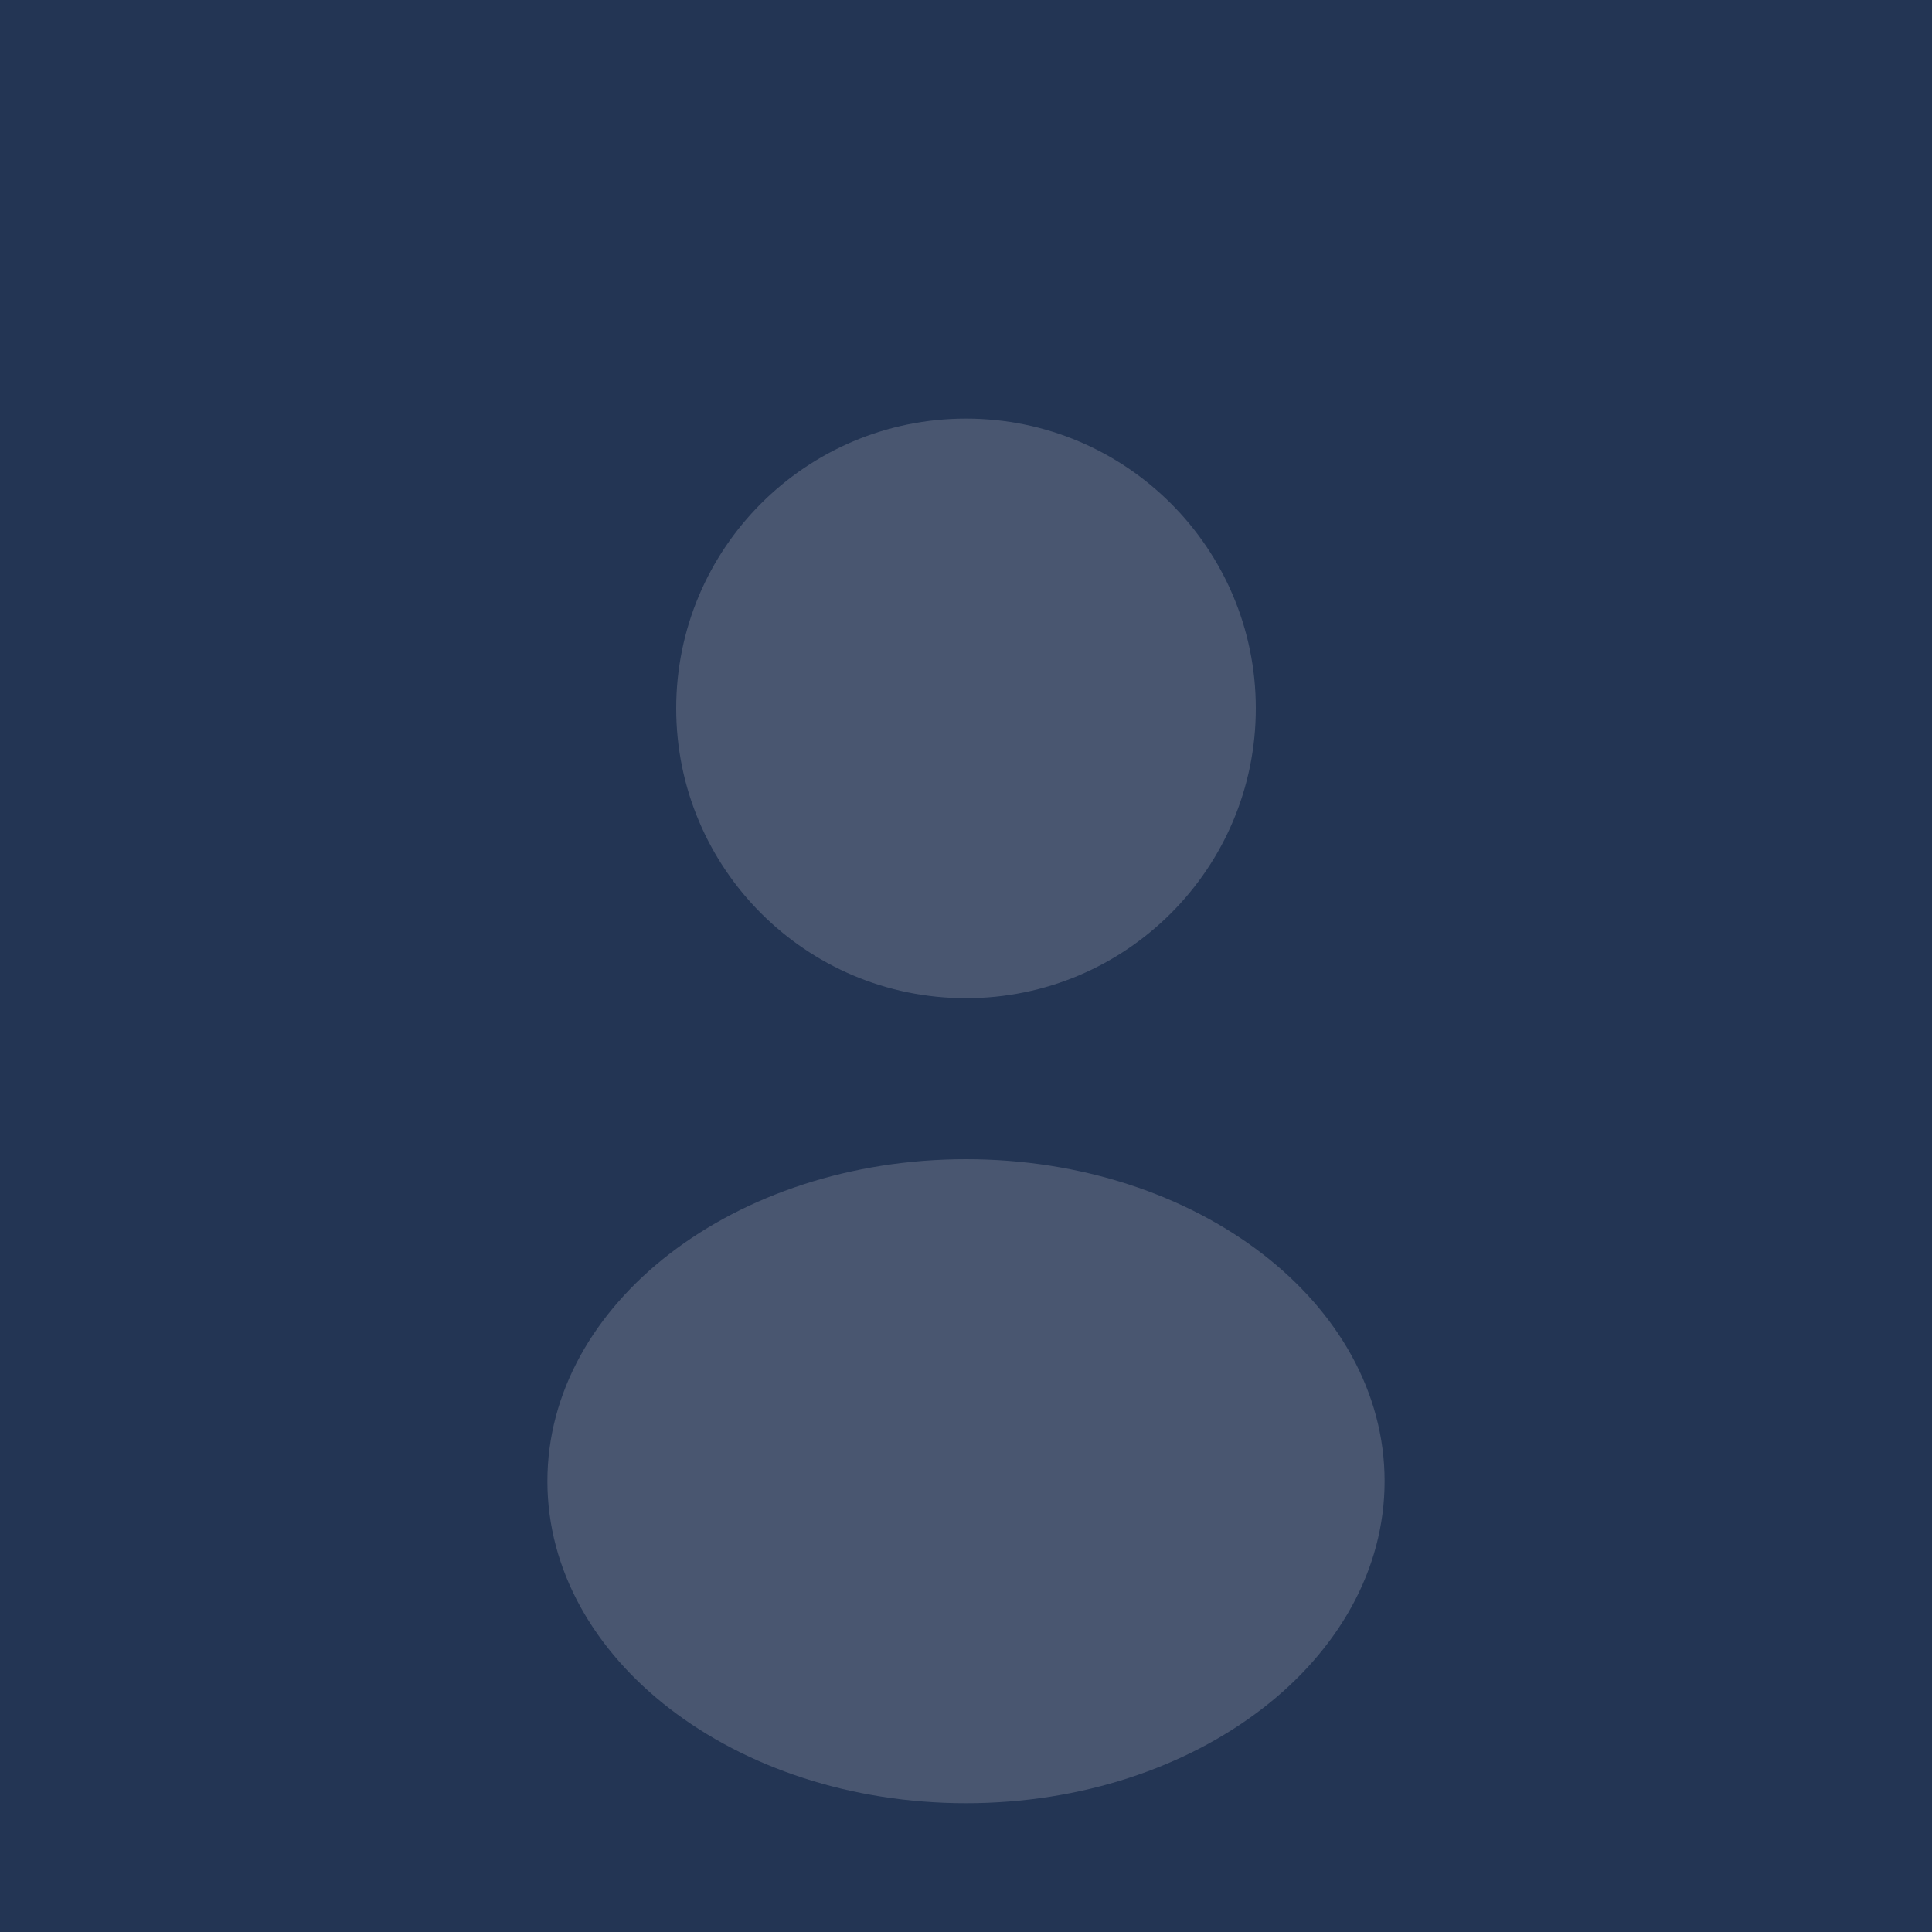
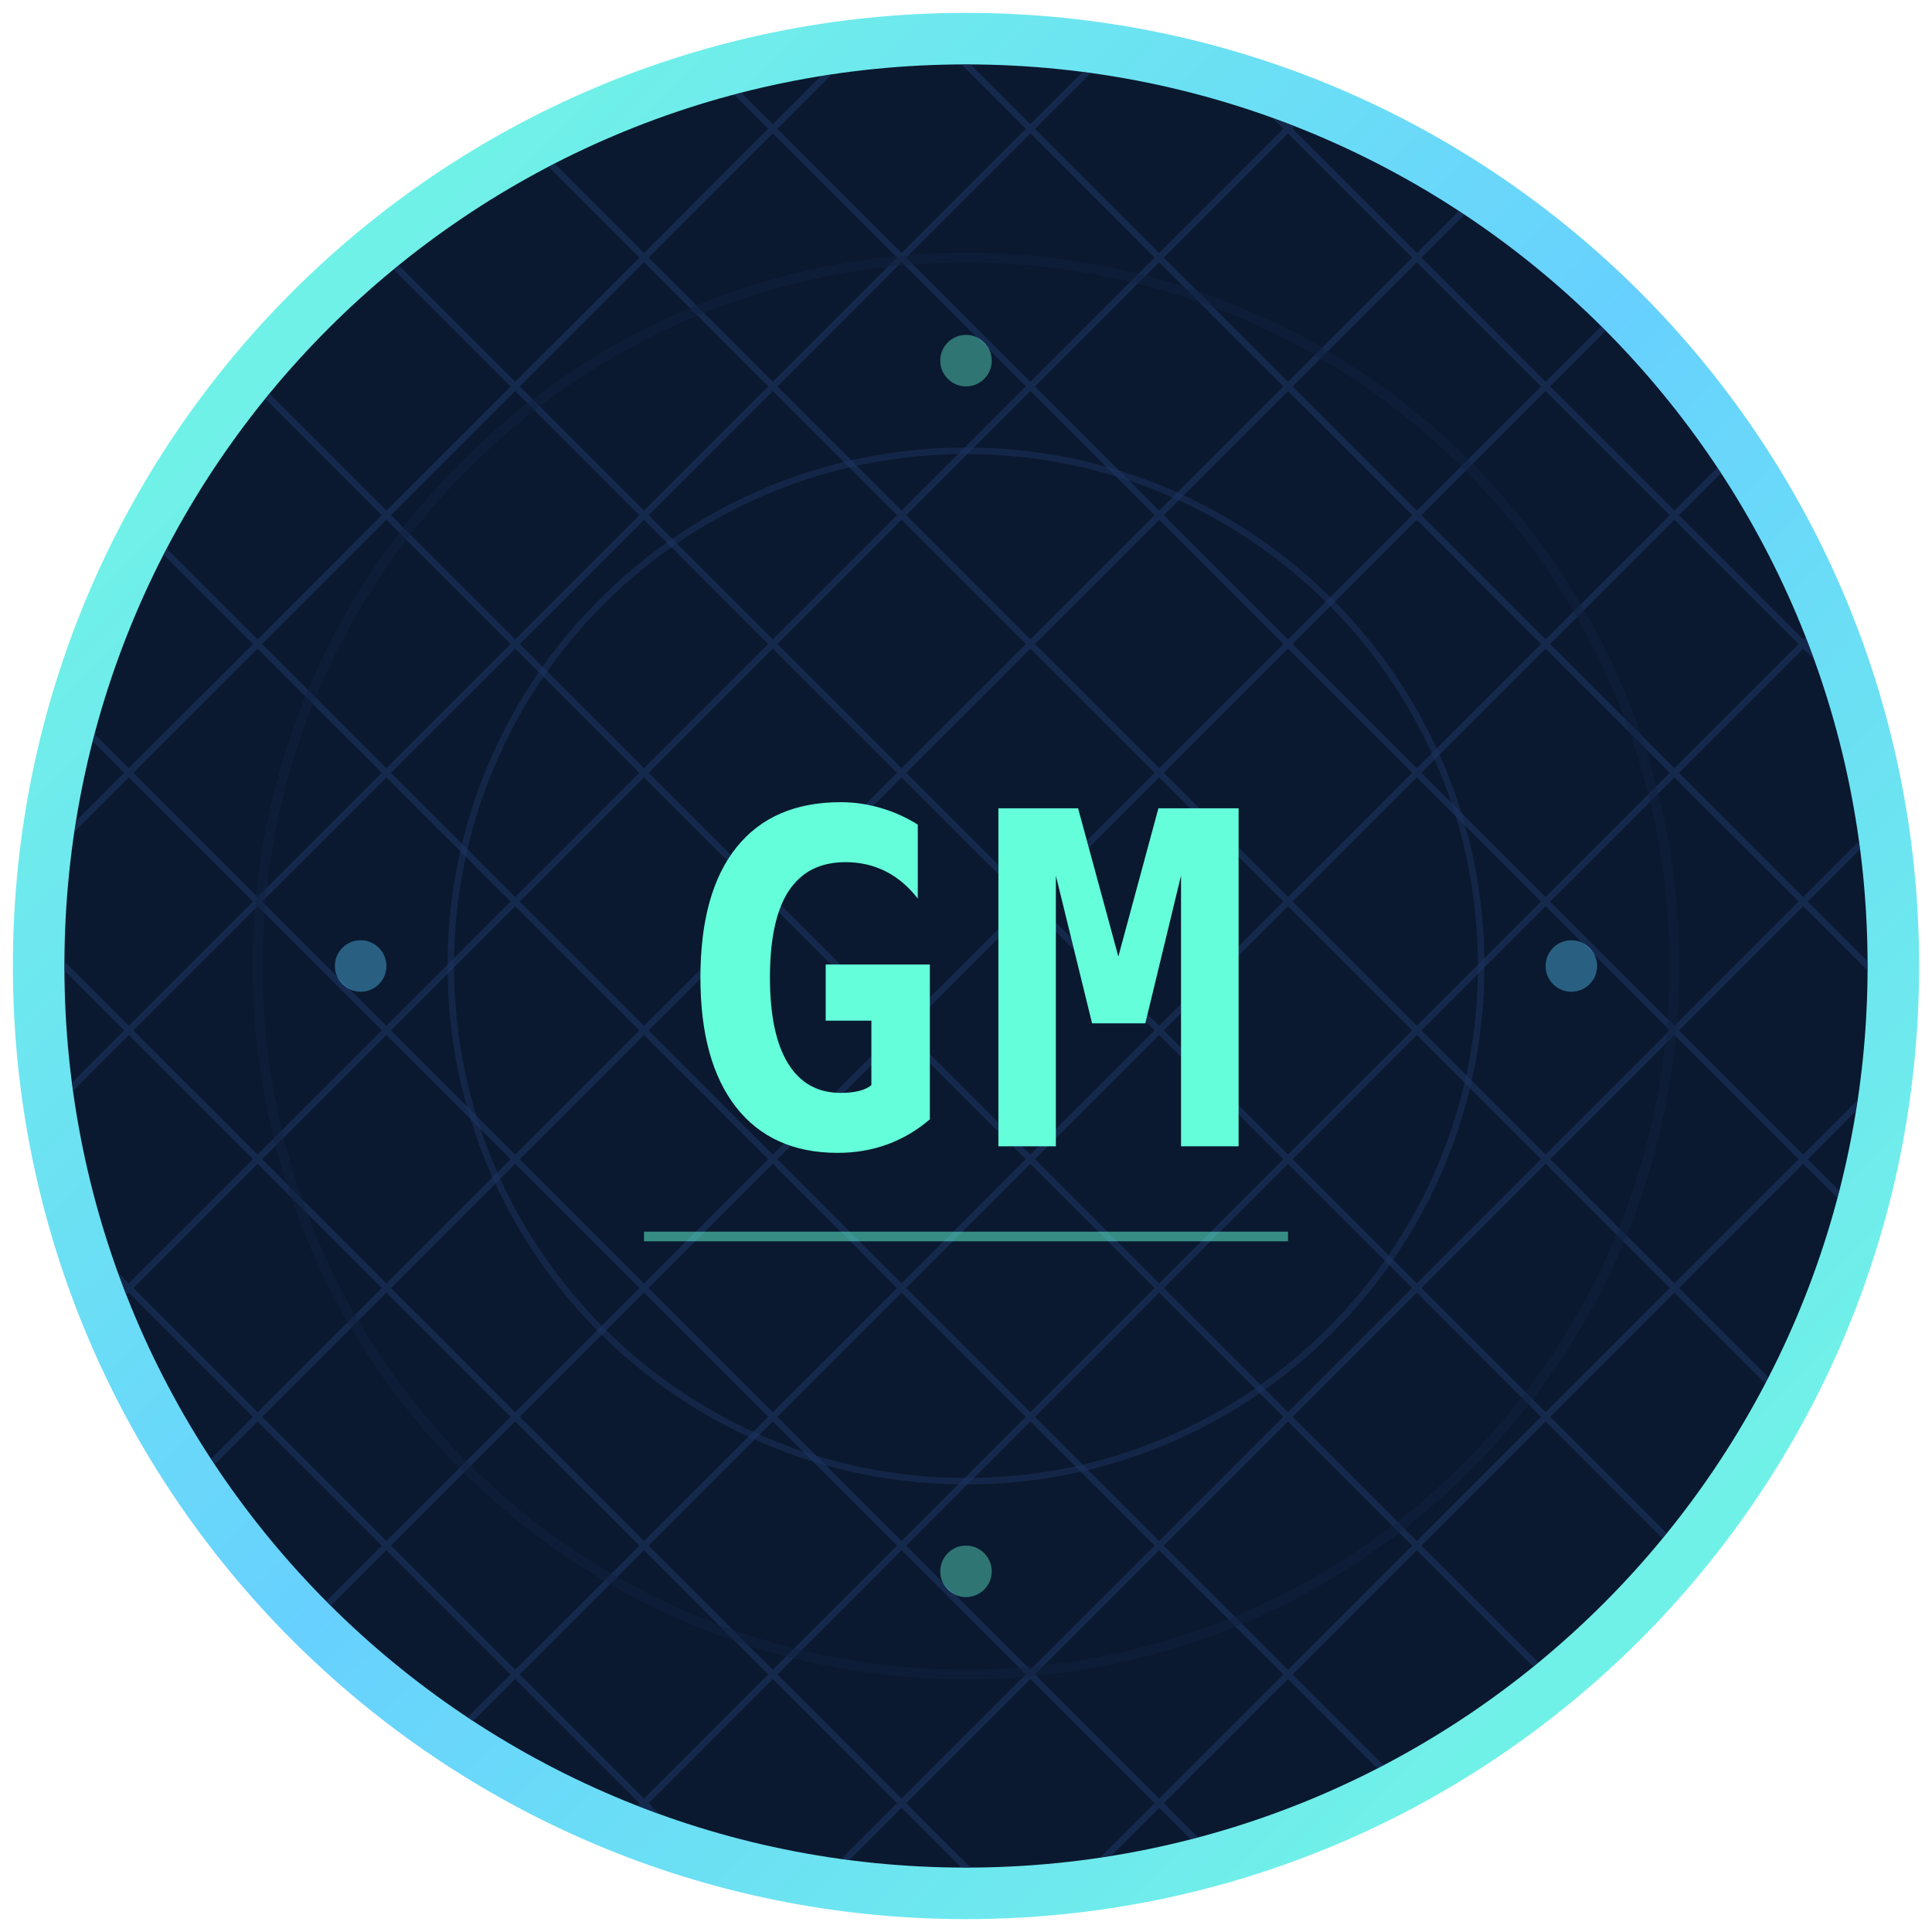
<svg xmlns="http://www.w3.org/2000/svg" width="300" height="300" viewBox="0 0 300 300">
-   <rect width="300" height="300" fill="#233554" />
-   <circle cx="150" cy="110" r="45" fill="#495670" />
-   <ellipse cx="150" cy="230" rx="65" ry="50" fill="#495670" />
+   <defs>
+     <clipPath id="circle-clip">
+       <circle cx="150" cy="150" r="140" />
+     </clipPath>
+     <linearGradient id="border-grad" x1="0%" y1="0%" x2="100%" y2="100%">
+       <stop offset="0%" stop-color="#64ffda" />
+       <stop offset="50%" stop-color="#57cbff" />
+       <stop offset="100%" stop-color="#64ffda" />
+     </linearGradient>
+     <pattern id="geo-pattern" width="40" height="40" patternUnits="userSpaceOnUse">
+       <path d="M 20 0 L 40 20 L 20 40 L 0 20 Z" fill="none" stroke="#1d3461" stroke-width="1" />
+     </pattern>
+   </defs>
+   <circle cx="150" cy="150" r="148" fill="url(#border-grad)" opacity="0.9" />
+   <circle cx="150" cy="150" r="140" fill="#0a192f" />
+   <circle cx="150" cy="150" r="140" fill="url(#geo-pattern)" clip-path="url(#circle-clip)" opacity="0.6" />
+   <circle cx="150" cy="150" r="110" fill="none" stroke="#112240" stroke-width="1.5" opacity="0.5" />
+   <circle cx="150" cy="150" r="80" fill="none" stroke="#1d3461" stroke-width="1" opacity="0.5" />
+   <text x="150" y="178" text-anchor="middle" font-family="monospace" font-size="72" font-weight="700" fill="#64ffda" letter-spacing="4">GM</text>
+   <line x1="100" y1="192" x2="200" y2="192" stroke="#64ffda" stroke-width="1.5" opacity="0.5" />
+   <circle cx="150" cy="56" r="4" fill="#64ffda" opacity="0.4" />
+   <circle cx="150" cy="244" r="4" fill="#64ffda" opacity="0.4" />
+   <circle cx="56" cy="150" r="4" fill="#57cbff" opacity="0.4" />
+   <circle cx="244" cy="150" r="4" fill="#57cbff" opacity="0.4" />
</svg>
